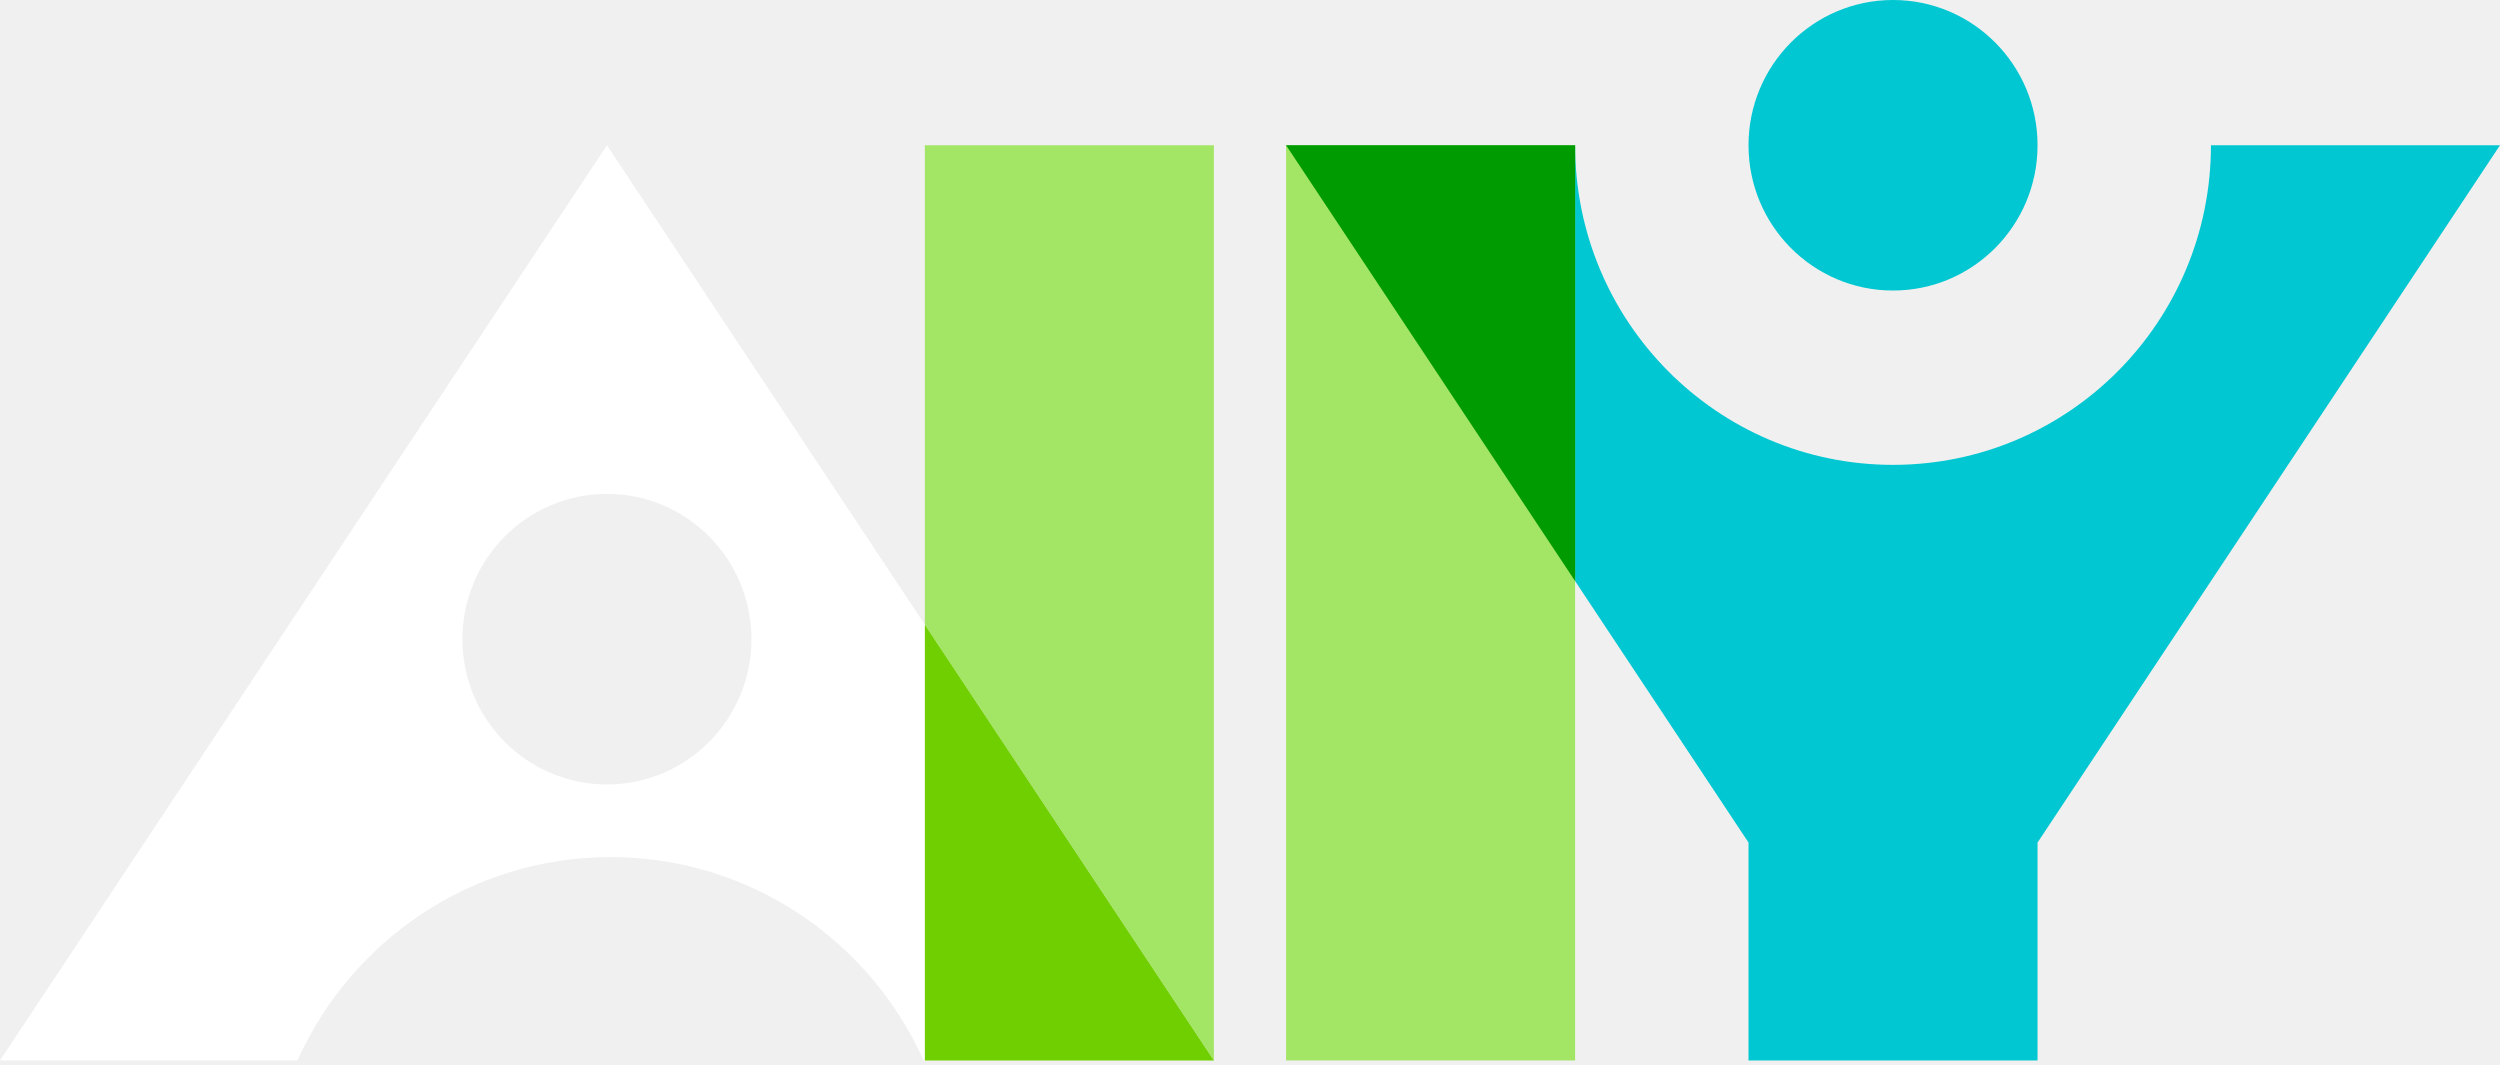
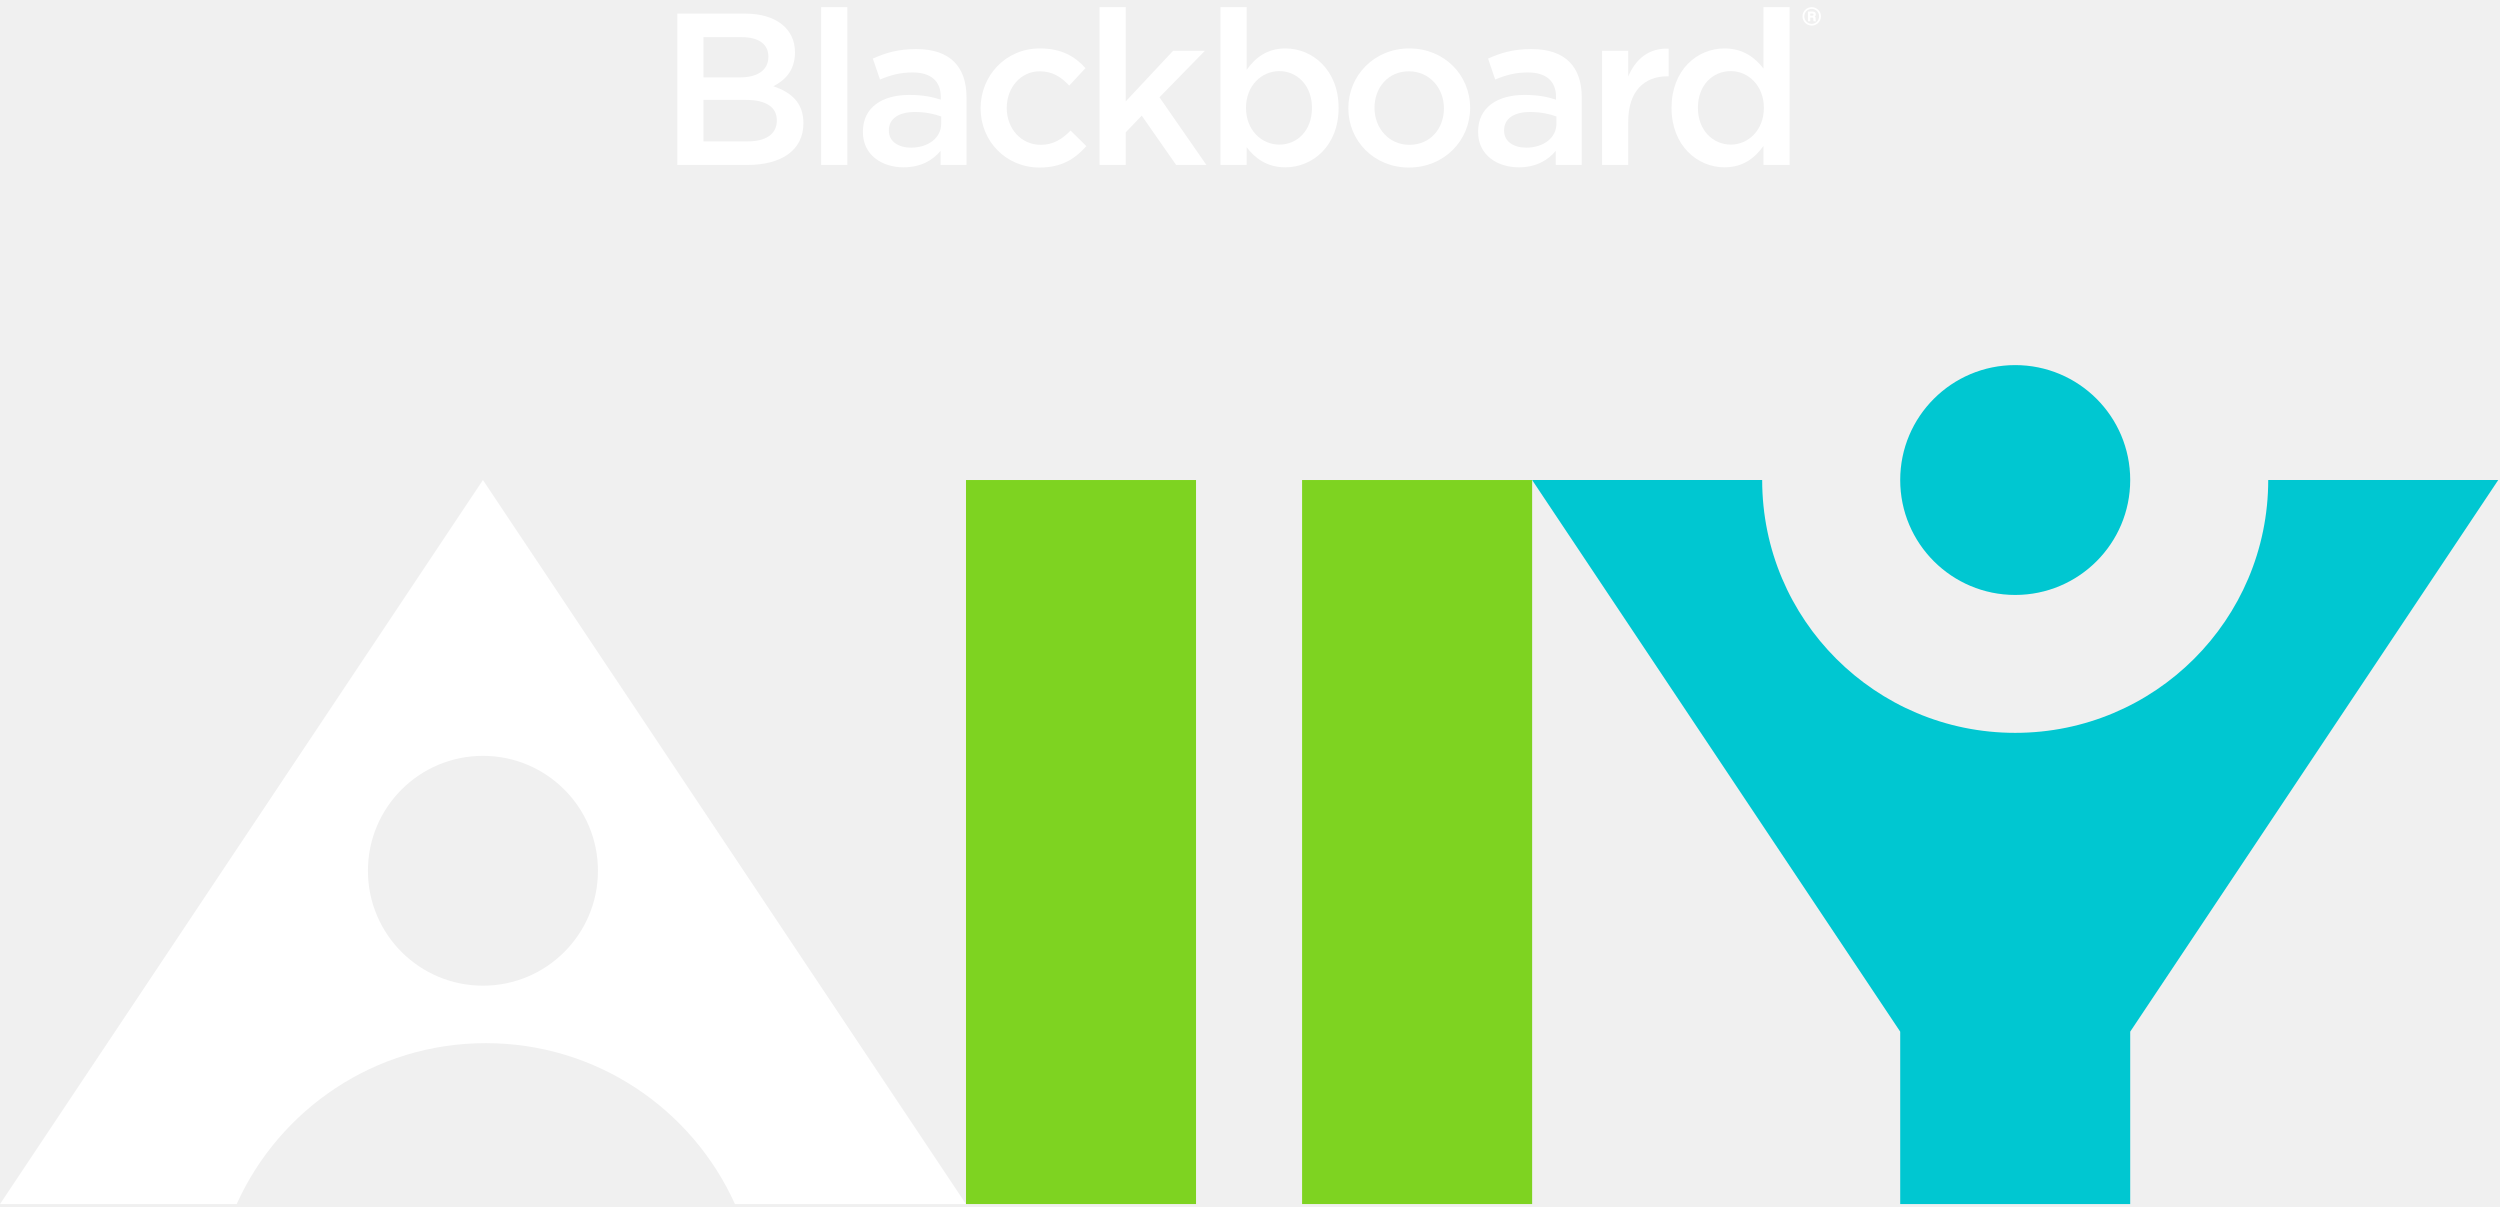
- <svg xmlns="http://www.w3.org/2000/svg" width="249px" height="106px" viewBox="0 0 249 106" version="1.1">
+ <svg xmlns="http://www.w3.org/2000/svg" width="315px" height="152px" viewBox="0 0 315 152" version="1.1">
  <defs />
-   <g id="keyWidths" stroke="none" stroke-width="1" fill="none" fill-rule="evenodd">
-     <g id="768" transform="translate(-260, -290)">
-       <g id="ally-logo" transform="translate(260, 290)">
-         <path d="M156.881,14.469 L128.095,14.469 L174.153,83.918 L174.153,105.621 L202.939,105.621 L202.939,83.918 L248.997,14.469 L220.211,14.469 C220.211,32.048 206.034,46.3 188.546,46.3 C171.058,46.3 156.881,32.048 156.881,14.469 Z M188.546,28.937 C196.495,28.937 202.939,22.459 202.939,14.469 C202.939,6.478 196.495,0 188.546,0 C180.597,0 174.153,6.478 174.153,14.469 C174.153,22.459 180.597,28.937 188.546,28.937 Z" id="Y" fill="#00C7D1" />
-         <path d="M128.095,105.621 L156.881,105.621 L156.881,14.469 L128.095,14.469 L128.095,105.621 L128.095,105.621 Z" id="L" fill="#A3E564" />
-         <rect id="L" fill="#A3E564" x="92.116" y="14.469" width="28.786" height="91.152" />
-         <path d="M120.902,105.621 L60.451,14.469 L0,105.621 L29.631,105.621 C34.987,93.678 46.933,85.365 60.811,85.365 C74.688,85.365 86.635,93.678 91.99,105.621 L120.902,105.621 Z M60.451,78.131 C68.4,78.131 74.844,71.653 74.844,63.662 C74.844,55.671 68.4,49.193 60.451,49.193 C52.502,49.193 46.058,55.671 46.058,63.662 C46.058,71.653 52.502,78.131 60.451,78.131 L60.451,78.131 Z" id="A" fill="#FFFFFF" />
-         <path d="M156.881,57.875 L128.095,14.469 L142.488,14.469 L156.881,14.469 L156.881,57.875 L156.881,57.875 Z" id="rightTriangle" fill="#009B00" />
-         <path d="M92.116,62.215 L120.902,105.621 L106.509,105.621 L92.116,105.621 L92.116,62.215 L92.116,62.215 L92.116,62.215 Z" id="leftTriangle" fill="#70CF00" />
+   <g id="Page-1" stroke="none" stroke-width="1" fill="none" fill-rule="evenodd">
+     <g id="logo">
+       <g id="Group-3" transform="translate(193, 45.51449)" fill="#00C7D1">
+         <path d="M60.916,0.488 C52.913,0.488 46.426,6.971 46.426,14.968 C46.426,22.966 52.913,29.449 60.916,29.449 C68.919,29.449 75.406,22.966 75.406,14.968 C75.406,6.971 68.919,0.488 60.916,0.488 L60.916,0.488 Z M92.796,14.968 C92.796,32.561 78.523,46.825 60.916,46.825 C43.306,46.825 29.034,32.561 29.034,14.968 L0.049,14.968 L46.426,84.474 L46.426,106.197 L75.406,106.197 L75.406,84.474 L121.779,14.968 L92.796,14.968 Z" id="Fill-1" />
      </g>
+       <g id="Group-6" transform="translate(0, 60.06659)" fill="#FFFFFF">
+         <path d="M0.001,91.645 L29.822,91.645 C35.212,79.693 47.239,71.37 61.212,71.37 C75.185,71.37 87.212,79.693 92.603,91.645 L121.714,91.645 L60.851,0.417 L0.001,91.645 Z M46.359,49.65 C46.359,41.653 52.848,35.17 60.851,35.17 C68.854,35.17 75.341,41.653 75.341,49.65 C75.341,57.647 68.854,64.13 60.851,64.13 C52.848,64.13 46.359,57.647 46.359,49.65 L46.359,49.65 Z" id="Fill-4" />
+       </g>
+       <polygon id="Fill-7" fill="#7ED321" points="121.715 151.711 150.699 151.711 150.699 60.483 121.715 60.483" />
+       <polygon id="Fill-9" fill="#7ED321" points="164.063 151.711 193.049 151.711 193.049 60.483 164.063 60.483" />
+       <path d="M100.168,6.592 C100.168,8.934 98.86,10.137 97.442,10.866 C99.674,11.63 101.23,12.912 101.23,15.525 C101.23,18.96 98.424,20.784 94.172,20.784 L85.34,20.784 L85.34,1.715 L93.895,1.715 C97.743,1.715 100.168,3.595 100.168,6.592 M96.817,7.138 C96.817,5.582 95.615,4.682 93.462,4.682 L88.64,4.682 L88.64,9.752 L93.218,9.752 C95.368,9.752 96.817,8.909 96.817,7.138 M97.881,15.17 C97.881,13.538 96.599,12.585 93.954,12.585 L88.64,12.585 L88.64,17.815 L94.196,17.815 C96.488,17.815 97.881,16.915 97.881,15.17" id="Fill-10" fill="#FFFFFF" />
+       <polygon id="Fill-11" fill="#FFFFFF" points="103.464 20.784 106.762 20.784 106.762 0.901 103.464 0.901" />
+       <path d="M118.512,20.784 L118.512,19.012 C117.529,20.183 116.028,21.083 113.849,21.083 C111.122,21.083 108.726,19.527 108.726,16.642 L108.726,16.587 C108.726,13.487 111.206,11.961 114.557,11.961 C116.303,11.961 117.419,12.203 118.539,12.556 L118.539,12.203 C118.539,10.212 117.283,9.129 114.992,9.129 C113.387,9.129 112.188,9.475 110.88,10.021 L109.977,7.382 C111.562,6.673 113.116,6.183 115.46,6.183 C119.71,6.183 121.78,8.416 121.78,12.258 L121.78,20.784 L118.512,20.784 Z M118.591,14.681 C117.749,14.356 116.575,14.111 115.296,14.111 C113.224,14.111 111.997,14.956 111.997,16.426 L111.997,16.481 C111.997,17.841 113.224,18.605 114.779,18.605 C116.956,18.605 118.591,17.379 118.591,15.577 L118.591,14.681 Z" id="Fill-12" fill="#FFFFFF" />
+       <path d="M130.995,21.11 C126.714,21.11 123.555,17.758 123.555,13.648 C123.555,9.535 126.714,6.102 131.02,6.102 C133.748,6.102 135.437,7.108 136.771,8.582 L134.726,10.783 C133.717,9.722 132.655,8.985 130.995,8.985 C128.594,8.985 126.849,11.06 126.849,13.593 C126.849,16.183 128.621,18.249 131.156,18.249 C132.708,18.249 133.858,17.514 134.893,16.453 L136.881,18.412 C135.465,19.992 133.801,21.11 130.995,21.11" id="Fill-13" fill="#FFFFFF" />
+       <polygon id="Fill-14" fill="#FFFFFF" points="152.006 20.784 148.193 20.784 143.858 14.571 141.843 16.671 141.843 20.784 138.545 20.784 138.545 0.899 141.843 0.899 141.843 12.774 147.809 6.402 151.815 6.402 146.092 12.258" />
+       <path d="M161.958,21.083 C159.586,21.083 158.086,19.884 157.079,18.548 L157.079,20.784 L153.781,20.784 L153.781,0.899 L157.079,0.899 L157.079,8.799 C158.143,7.298 159.638,6.103 161.958,6.103 C165.364,6.103 168.664,8.799 168.664,13.592 C168.664,18.385 165.392,21.083 161.958,21.083 M161.197,8.96 C158.959,8.96 156.996,10.786 156.996,13.592 C156.996,16.396 158.959,18.222 161.197,18.222 C163.455,18.222 165.309,16.453 165.309,13.592 C165.309,10.76 163.429,8.96 161.197,8.96" id="Fill-15" fill="#FFFFFF" />
+       <path d="M177.522,21.11 C173.133,21.11 169.89,17.758 169.89,13.648 C169.89,9.508 173.16,6.102 177.573,6.102 C181.992,6.102 185.235,9.453 185.235,13.593 C185.235,17.706 181.963,21.11 177.522,21.11 M177.522,8.985 C174.877,8.985 173.186,11.06 173.186,13.593 C173.186,16.154 175.009,18.249 177.573,18.249 C180.244,18.249 181.935,16.183 181.935,13.648 C181.935,11.086 180.108,8.985 177.522,8.985" id="Fill-16" fill="#FFFFFF" />
+       <path d="M196.025,20.784 L196.025,19.012 C195.048,20.183 193.549,21.083 191.365,21.083 C188.643,21.083 186.242,19.527 186.242,16.642 L186.242,16.587 C186.242,13.487 188.725,11.961 192.076,11.961 C193.819,11.961 194.938,12.203 196.058,12.556 L196.058,12.203 C196.058,10.212 194.802,9.129 192.511,9.129 C190.906,9.129 189.703,9.475 188.395,10.021 L187.496,7.382 C189.077,6.673 190.631,6.183 192.975,6.183 C197.229,6.183 199.299,8.416 199.299,12.258 L199.299,20.784 L196.025,20.784 Z M196.11,14.681 C195.266,14.356 194.092,14.111 192.81,14.111 C190.737,14.111 189.514,14.956 189.514,16.426 L189.514,16.481 C189.514,17.841 190.737,18.605 192.291,18.605 C194.472,18.605 196.11,17.379 196.11,15.577 L196.11,14.681 Z" id="Fill-17" fill="#FFFFFF" />
+       <path d="M205.157,20.784 L201.863,20.784 L201.863,6.402 L205.157,6.402 L205.157,9.644 C206.056,7.494 207.719,6.02 210.256,6.132 L210.256,9.616 L210.064,9.616 C207.18,9.616 205.157,11.495 205.157,15.308 L205.157,20.784 Z" id="Fill-18" fill="#FFFFFF" />
+       <path d="M222.197,20.784 L222.197,18.385 C221.135,19.884 219.634,21.083 217.29,21.083 C213.906,21.083 210.614,18.385 210.614,13.594 C210.614,8.797 213.853,6.103 217.29,6.103 C219.658,6.103 221.162,7.3 222.197,8.632 L222.197,0.899 L225.493,0.899 L225.493,20.784 L222.197,20.784 Z M218.081,8.96 C215.816,8.96 213.936,10.705 213.936,13.594 C213.936,16.426 215.847,18.222 218.081,18.222 C220.284,18.222 222.248,16.396 222.248,13.594 C222.248,10.786 220.284,8.96 218.081,8.96 L218.081,8.96 Z" id="Fill-19" fill="#FFFFFF" />
+       <path d="M229.439,2.061 C229.439,2.705 228.92,3.225 228.276,3.225 C227.634,3.225 227.113,2.705 227.113,2.061 C227.113,1.42 227.634,0.899 228.276,0.899 C228.92,0.899 229.439,1.42 229.439,2.061 L229.439,2.061 Z M227.344,2.061 C227.344,2.58 227.764,3.007 228.276,3.007 C228.789,3.007 229.208,2.58 229.208,2.061 C229.208,1.539 228.795,1.119 228.276,1.119 C227.757,1.119 227.344,1.539 227.344,2.061 L227.344,2.061 Z M228.353,1.449 C228.659,1.449 228.795,1.563 228.795,1.821 C228.795,1.946 228.756,2.019 228.659,2.093 C228.753,2.148 228.762,2.177 228.773,2.406 C228.784,2.631 228.786,2.633 228.863,2.686 L228.518,2.686 C228.489,2.611 228.483,2.586 228.479,2.478 C228.472,2.228 228.467,2.215 228.3,2.215 L228.094,2.215 L228.094,2.686 L227.803,2.686 L227.803,1.449 L228.353,1.449 Z M228.094,1.972 L228.307,1.972 C228.463,1.972 228.505,1.942 228.505,1.838 C228.505,1.732 228.467,1.706 228.307,1.706 L228.094,1.706 L228.094,1.972 Z" id="Fill-20" fill="#FFFFFF" />
    </g>
  </g>
</svg>
